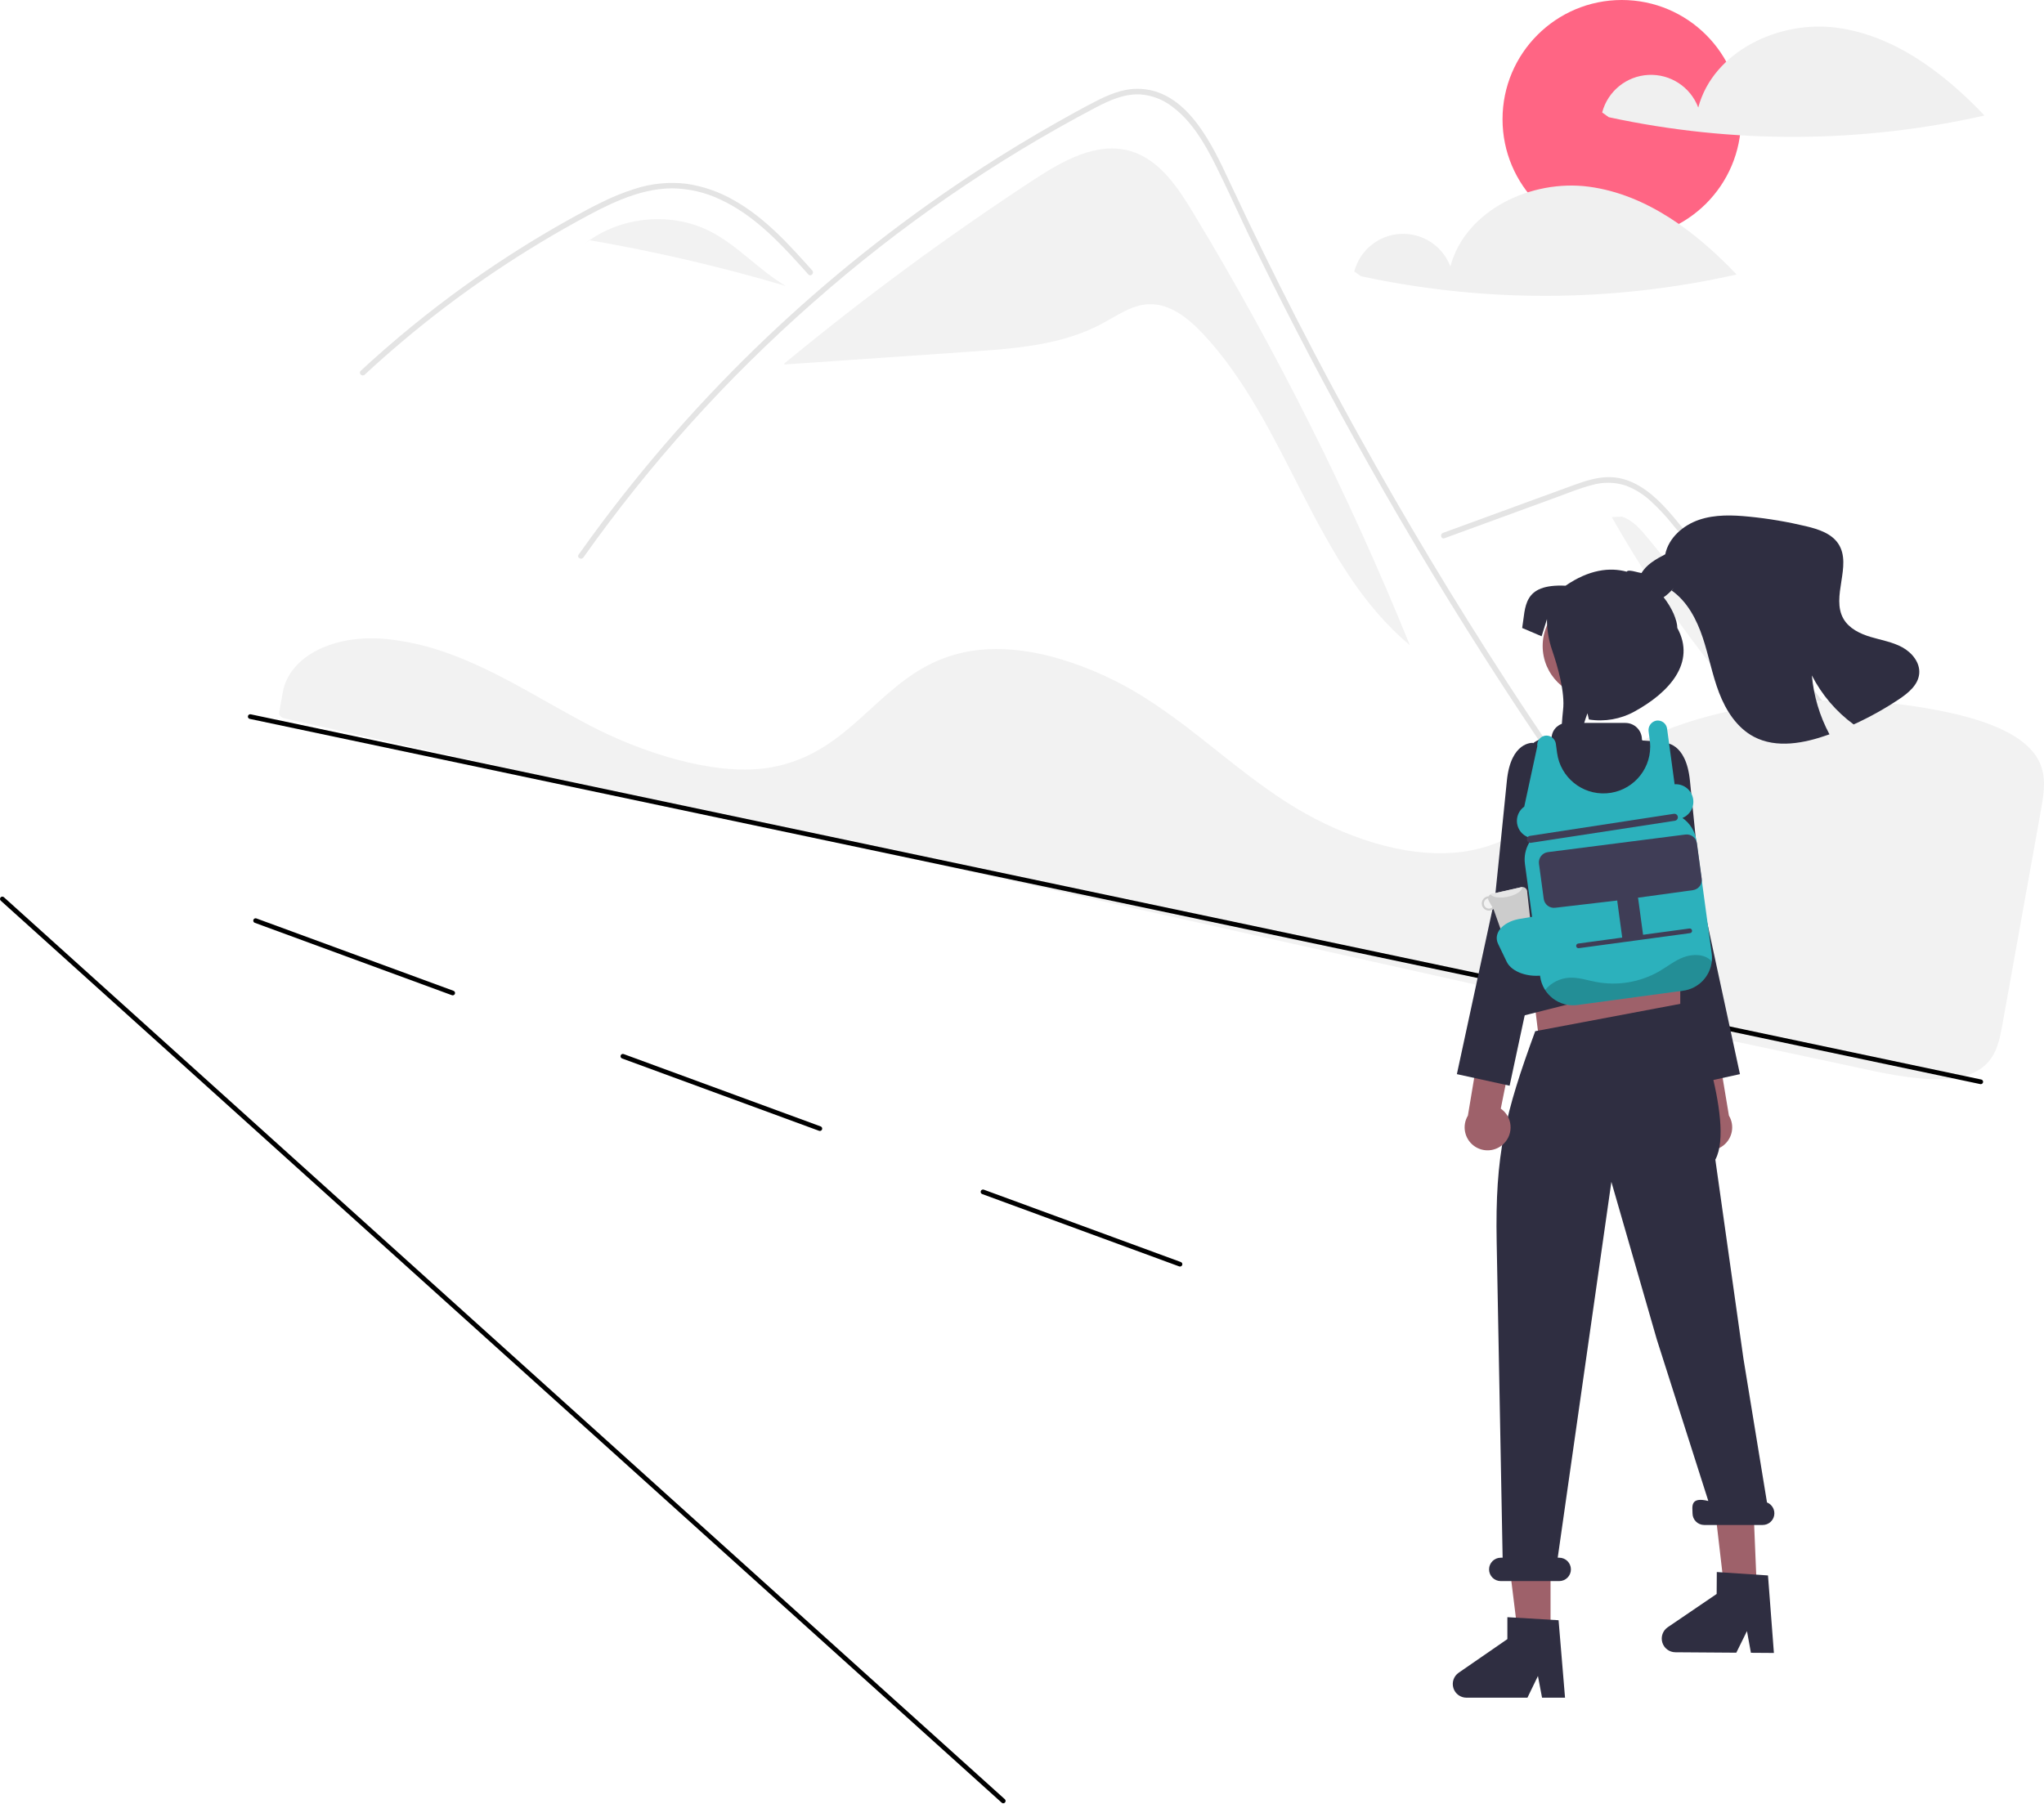
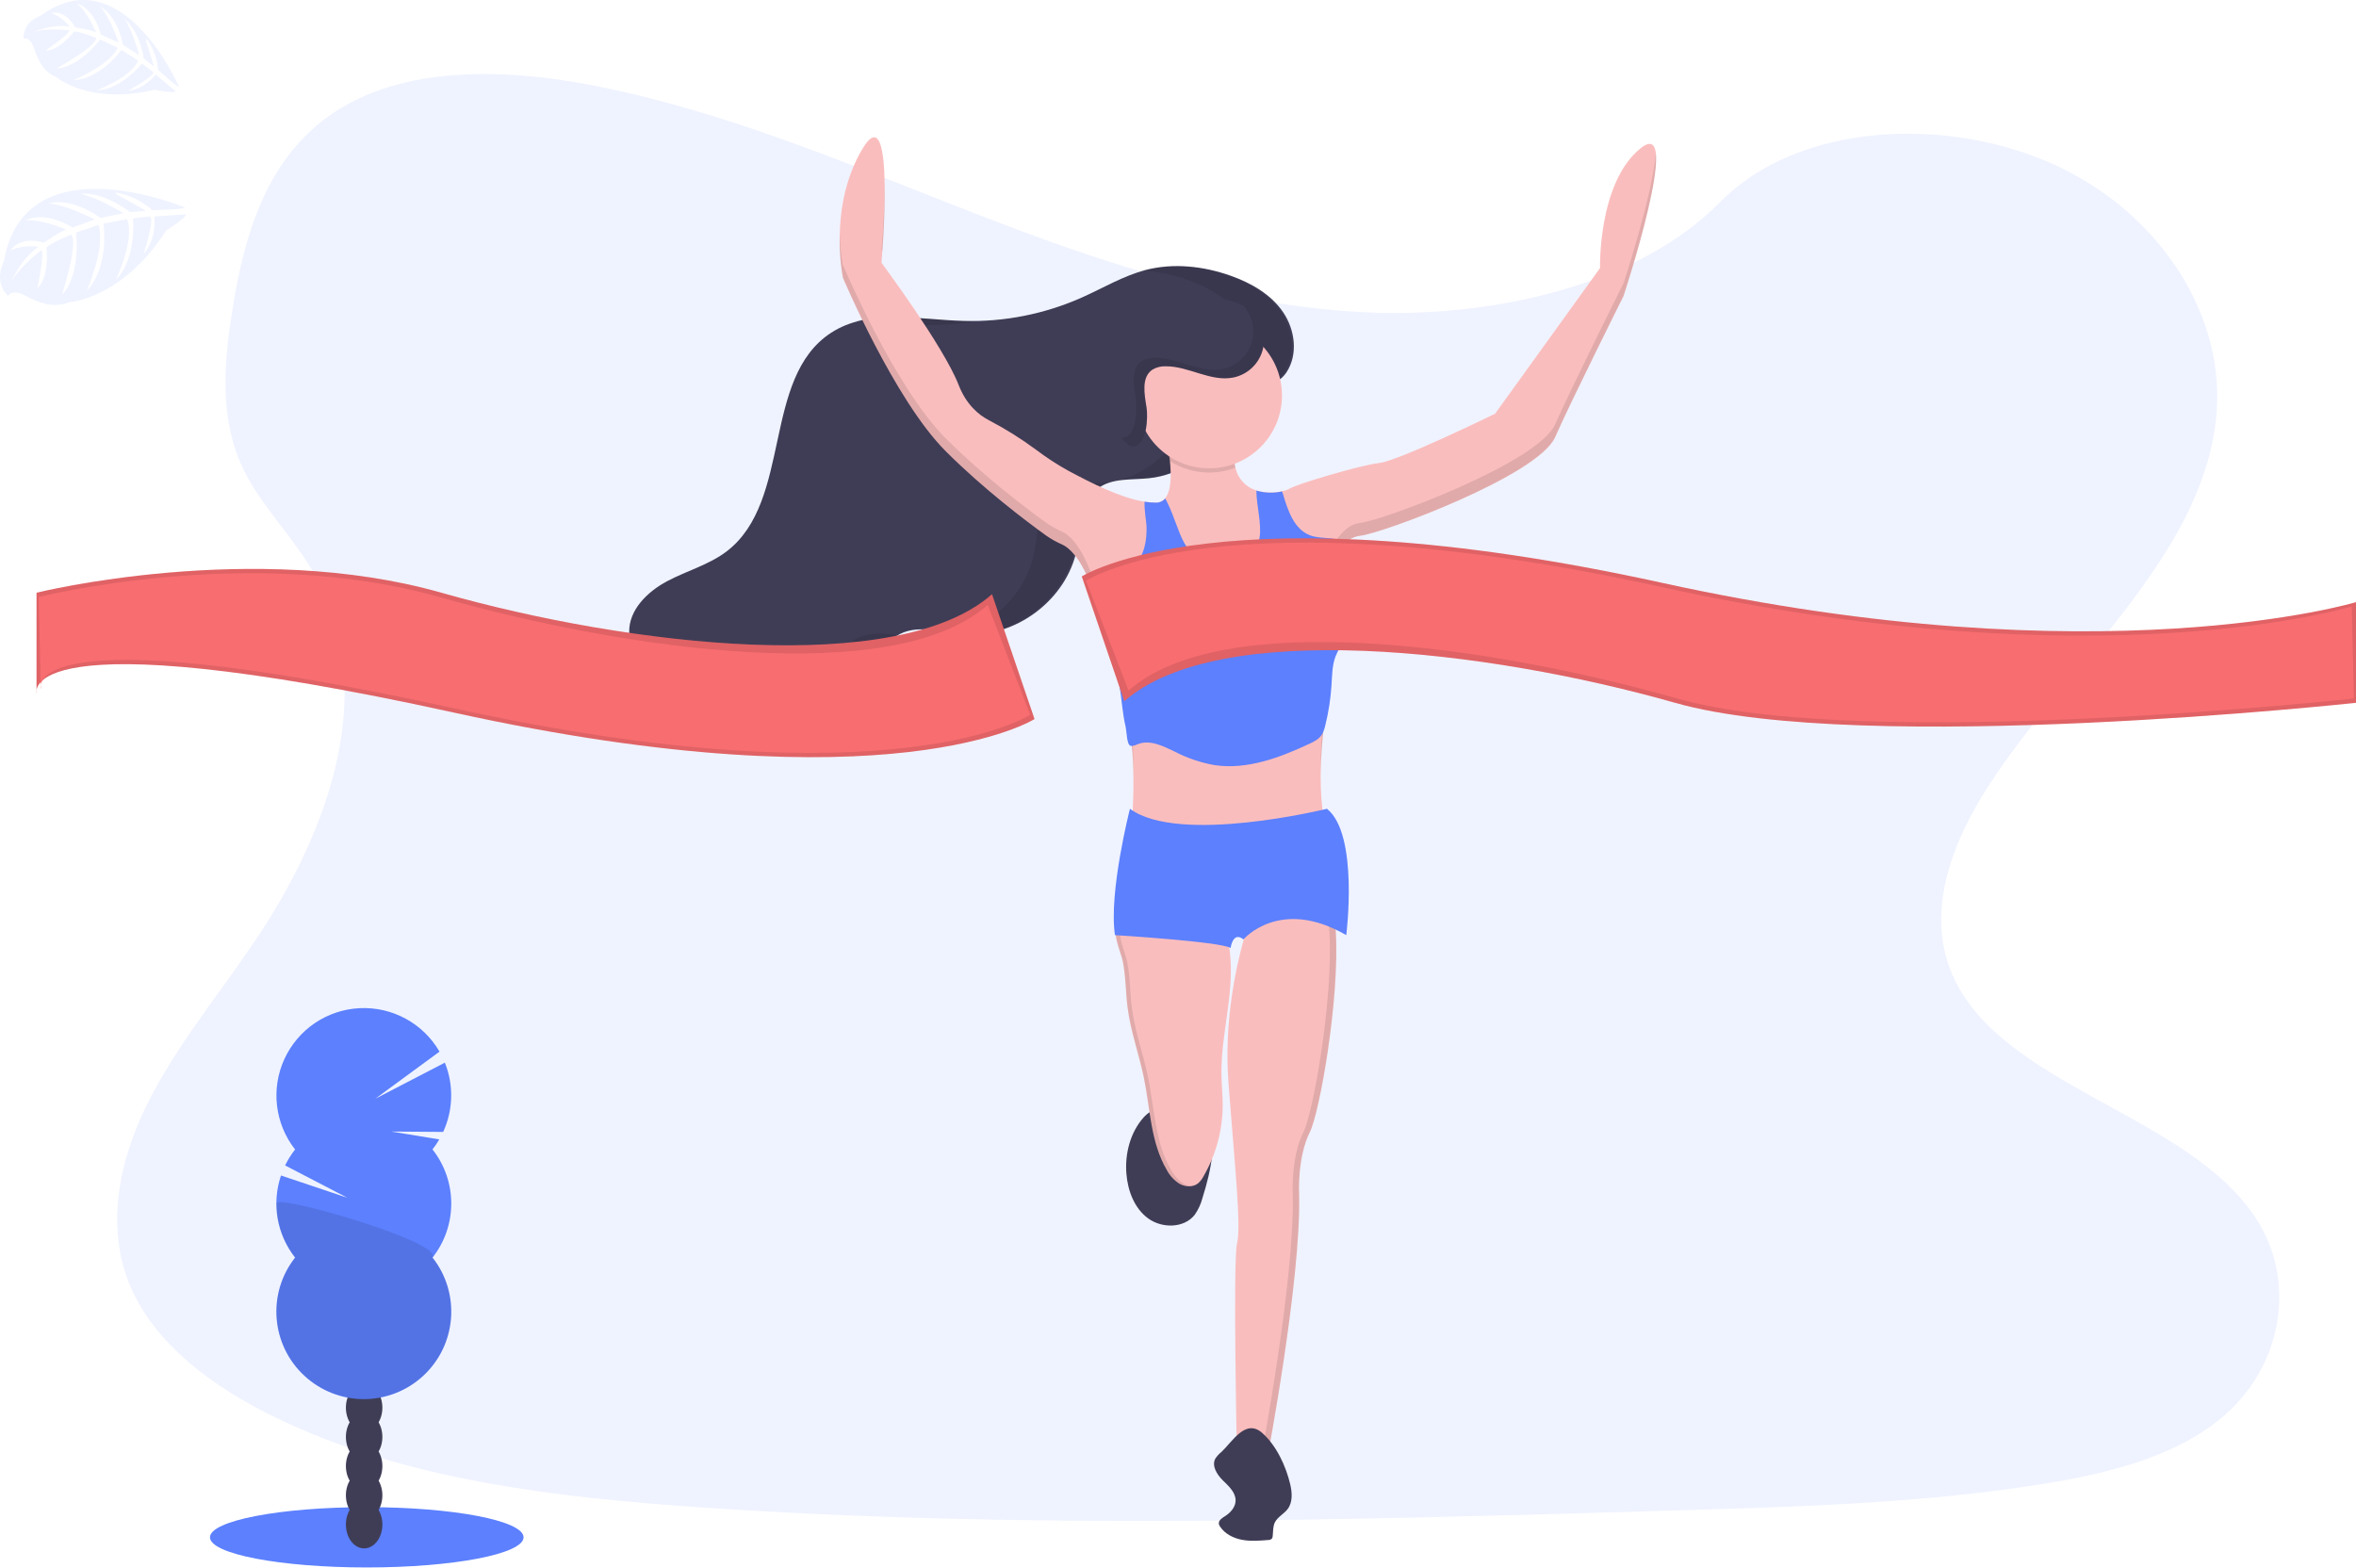
- <svg xmlns="http://www.w3.org/2000/svg" id="currentIllo" data-name="Layer 1" width="874.039" height="771.292" viewBox="0 0 874.039 771.292" class="injected-svg DownloadModal__ImageFile-sc-p17csy-5 iIfSkb grid_media">
-   <path d="M673.062,155.137c-6.611-10.934-14.444-22.608-26.712-26.178-14.207-4.135-28.802,4.079-41.181,12.184a1200.013,1200.013,0,0,0-106.794,78.684l.037.424q39.846-2.748,79.691-5.496c19.192-1.324,39.044-2.83,56.005-11.909,6.436-3.445,12.71-8.047,20.003-8.368,9.061-.398,16.962,5.93,23.17,12.541,36.727,39.109,47.355,98.916,88.558,133.276A1307.621,1307.621,0,0,0,673.062,155.137Z" transform="translate(-162.9803 -64.354)" fill="#f2f2f2" />
-   <path d="M898.816,486.852c-4.061-5.128-5.721-6.33-9.727-11.505Q840.159,412.063,797.108,344.504q-29.241-45.883-55.583-93.529-12.541-22.651-24.394-45.658-9.198-17.839-17.985-35.891c-1.675-3.437-3.303-6.891-4.923-10.352-3.817-8.139-7.563-16.318-11.585-24.346-4.583-9.151-10.162-18.744-18.578-24.891a25.346,25.346,0,0,0-13.204-5.081c-6.851-.443-13.173,2.386-19.115,5.476a615.324,615.324,0,0,0-120.996,83.438A629.917,629.917,0,0,0,412.444,302.789c-.869,1.241-2.924.055-2.047-1.193q5.18-7.325,10.565-14.492A633.399,633.399,0,0,1,582.67,136.269q15.73-10.194,32.051-19.431c5.484-3.106,10.992-6.171,16.594-9.048,5.492-2.821,11.324-5.358,17.598-5.452,21.351-.332,32.407,23.848,40,40.119q3.58,7.681,7.246,15.314,13.856,28.981,28.779,57.432,9.21,17.566,18.823,34.927,29.917,54.062,63.596,105.935c29.743,45.808,59.25,86.275,93.134,129.112C901.424,486.362,899.756,488.053,898.816,486.852Z" transform="translate(-162.9803 -64.354)" fill="#e4e4e4" />
-   <path d="M508.636,181.73c-1.24-1.383-2.473-2.766-3.722-4.149-9.846-10.889-20.411-21.652-33.931-27.894a49.228,49.228,0,0,0-20.624-4.781c-7.38.024-14.595,1.96-21.414,4.67-3.224,1.288-6.377,2.75-9.482,4.307-3.548,1.786-7.033,3.69-10.502,5.61q-9.767,5.405-19.281,11.284-18.93,11.699-36.674,25.184-9.198,6.993-18.017,14.445-8.202,6.922-16.073,14.216c-1.122,1.035-2.797-.64-1.675-1.675,1.383-1.288,2.782-2.568,4.18-3.832q5.927-5.358,12.043-10.51,11.153-9.411,22.884-18.096,18.242-13.513,37.74-25.192,9.743-5.832,19.755-11.174c2.015-1.075,4.054-2.126,6.116-3.121a97.502,97.502,0,0,1,14.54-5.919,51.724,51.724,0,0,1,21.96-2.157,57.173,57.173,0,0,1,20.261,7.009c13.275,7.42,23.572,18.894,33.591,30.091C511.323,181.184,509.655,182.867,508.636,181.73Z" transform="translate(-162.9803 -64.354)" fill="#e4e4e4" />
-   <path d="M780.643,294.569l31.811-11.635L828.249,277.157c5.144-1.881,10.276-4.023,15.593-5.37a24.6,24.6,0,0,1,14.114.18,32.529,32.529,0,0,1,11.008,6.824,89.337,89.337,0,0,1,9.029,9.642c3.439,4.133,6.827,8.308,10.23,12.47q21.068,25.765,41.86,51.755,20.792,25.989,41.306,52.198,20.564,26.274,40.845,52.767,2.484,3.246,4.965,6.494c.914,1.196,2.973.017,2.047-1.196q-20.431-26.76-41.147-53.3-20.767-26.604-41.82-52.982-21.053-26.378-42.391-52.527-5.316-6.515-10.649-13.015c-2.999-3.655-5.965-7.35-9.254-10.753-6.039-6.245-13.583-11.764-22.614-11.914-5.31-.088-10.448,1.597-15.381,3.381-5.318,1.924-10.624,3.884-15.935,5.826l-32.034,11.716-8.008,2.929c-1.421.52-.807,2.812.63,2.286Z" transform="translate(-162.9803 -64.354)" fill="#e4e4e4" />
-   <path d="M466.796,163.388c-16.166-8.308-36.868-6.681-51.723,3.699a737.726,737.726,0,0,1,83.932,19.589C487.555,179.967,478.599,169.455,466.796,163.388Z" transform="translate(-162.9803 -64.354)" fill="#f2f2f2" />
-   <path d="M414.914,167.059l-3.112,2.53c1.053-.885,2.147-1.715,3.271-2.501C415.02,167.078,414.967,167.068,414.914,167.059Z" transform="translate(-162.9803 -64.354)" fill="#f2f2f2" />
-   <path d="M867.766,294.685c-3.131-3.812-6.517-7.803-11.201-9.351l-4.373.172A496.015,496.015,0,0,0,984.306,436.543Q926.036,365.614,867.766,294.685Z" transform="translate(-162.9803 -64.354)" fill="#f2f2f2" />
-   <path d="M667.565,606.081a.992.992,0,0,1-.345-.062l-84.261-30.953a1.0 1,0,0,1,.689-1.877L667.91,604.142a1.0 1,0,0,1-.345,1.938Z" transform="translate(-162.9803 -64.354)" />
-   <path d="M513.565,548.081a.992.992,0,0,1-.345-.062l-84.261-30.953a1.0 1,0,0,1,.689-1.877L513.91,546.142a1.0 1,0,0,1-.345,1.938Z" transform="translate(-162.9803 -64.354)" />
-   <path d="M356.565,490.081a.992.992,0,0,1-.345-.062l-84.261-30.953a1.0 1,0,1,1,.689-1.877L356.91,488.142a1.0 1,0,0,1-.345,1.938Z" transform="translate(-162.9803 -64.354)" />
-   <path d="M340.778,339.738c-3.513-.785-7.07-1.405-10.583-1.837l-.511-.063c-23.321-2.777-43.01,6.958-45.796,22.645l-.495,2.838c-.309,1.795-.643,3.725-1.04,5.86-.192,1.054.867,2.132,2.407,2.476L845.649,497.037c39.607,8.564,79.087,17.024,117.337,25.144a177.652,177.652,0,0,0,21.711,3.511c10.927.926,18.927-.293,24.46-3.725l.001 0c6.877-4.253,8.607-11.157,10.019-19.078,2.846-15.997,5.877-32.793,8.897-49.538,2.661-14.758,5.316-29.477,7.832-43.574,1.478-8.369,2.281-15.869-2.879-22.891-5.596-7.598-17.581-13.494-35.623-17.527-.218-.049-.434-.097-.655-.145-56.592-12.407-117.619-2.55-151.854,24.53-3.942,3.118-7.734,6.553-11.401,9.875a158.915,158.915,0,0,1-17.302,14.232,66.95,66.95,0,0,1-10.666,5.986c-.257.125-.548.255-.851.372-.705.318-1.433.613-2.135.865a62.042,62.042,0,0,1-12.655,3.397l-.431.065c-.326.056-.678.107-1.027.147a68.206,68.206,0,0,1-7.479.589c-10.812.309-22.585-1.669-34.991-5.882a151.752,151.752,0,0,1-32.578-15.751c-10.814-6.914-20.639-14.717-30.141-22.263-4.173-3.316-8.49-6.743-12.828-10.046-.815-.622-1.618-1.23-2.434-1.842-5.313-3.969-10.177-7.354-14.871-10.348a146.281,146.281,0,0,0-37.143-17.035c-13.864-4.03-26.63-5.128-37.931-3.275a60.649,60.649,0,0,0-9.253,2.27c-13.923,4.597-23.917,13.74-33.581,22.583-12.021,10.999-24.453,22.373-44.611,25.204-23.263,3.273-53.836-7.081-74.693-17.866-6.557-3.391-13.045-7.056-19.318-10.601q-3.801-2.148-7.611-4.28c-4.993-2.785-9.099-4.982-12.918-6.915l-1.208-.614c-.673-.337-1.346-.675-2.034-1.007-4.55-2.238-8.825-4.154-13.075-5.86l-1.004-.409c-2.021-.785-3.918-1.486-5.788-2.137l-.747-.259A109.236,109.236,0,0,0,340.778,339.738Z" transform="translate(-162.9803 -64.354)" fill="#f2f2f2" />
-   <path d="M1009.981,528.062a1.009,1.009,0,0,1-.208-.021l-740-156.208a1,1,0,0,1,.413-1.957l740,156.208a1,1,0,0,1-.206,1.979Z" transform="translate(-162.9803 -64.354)" />
-   <circle cx="693.5" cy="51" r="51" fill="#ff6584" />
-   <path d="M948.516,76.224c-24.717-3.341-52.935,10.019-59.341,34.124a21.597,21.597,0,0,0-41.093,2.109l2.83,2.027a372.275,372.275,0,0,0,160.659-.726C994.377,95.688,973.233,79.565,948.516,76.224Z" transform="translate(-162.9803 -64.354)" fill="#f0f0f0" />
-   <path d="M842.516,144.224c-24.717-3.341-52.935,10.019-59.341,34.124a21.597,21.597,0,0,0-41.093,2.109l2.83,2.027a372.275,372.275,0,0,0,160.659-.726C888.377,163.688,867.233,147.565,842.516,144.224Z" transform="translate(-162.9803 -64.354)" fill="#f0f0f0" />
-   <path d="M886.872,553.437a9.76,9.76,0,0,1,1.357-14.904L872.689,461.346l17.161,5.51,12.439,74.659A9.813,9.813,0,0,1,886.872,553.437Z" transform="translate(-162.9803 -64.354)" fill="#9e616a" />
-   <path d="M863.926,390.13l10.648-8.037s9.393-.665,11.056,16.274,5.079,49.95,5.079,49.95l16.293,75.463-22.554,4.95-17.451-81.438-10.469-24.184Z" transform="translate(-162.9803 -64.354)" fill="#2f2e41" />
-   <polygon points="718.5 449 658.5 448 653.5 407 718.5 407 718.5 449" fill="#9e616a" />
-   <polygon points="663.032 699.832 649.181 699.831 642.591 646.404 663.034 646.405 663.032 699.832" fill="#9e616a" />
-   <polygon points="751.276 680.645 737.425 680.548 731.21 627.076 749.225 631.209 751.276 680.645" fill="#9e616a" />
-   <polygon points="707.954 371.691 711.092 379.851 710.465 388.011 649.04 409.286 652.088 373.574 658.993 365.414 707.954 371.691" fill="#ffb6b6" />
-   <circle cx="681.602" cy="276.32" r="21.938" fill="#9e616a" />
-   <path d="M832.208,790.486h-9.829l-1.754-9.279-4.493,9.279H790.064a5.86,5.86,0,0,1-3.33-10.682l20.817-14.377v-9.381l21.896,1.307Z" transform="translate(-162.9803 -64.354)" fill="#2f2e41" />
-   <path d="M921.523,771.351l-9.828-.069-1.689-9.292-4.558,9.248-26.067-.182a5.86,5.86,0,0,1-3.255-10.705l20.917-14.231.066-9.381,21.886,1.46Z" transform="translate(-162.9803 -64.354)" fill="#2f2e41" />
-   <path d="M918.566,706.973l-10.086-61.619-12-85c8.788-16.32-11-67-11-67l-2.793.134L819.467,505.415l.014-.061c-12.931,35.268-17.215,52.691-16.506,90.248l2.547,135.01h-.799a5,5,0,0,0,0,10h25a5,5,0,0,0,0-10h-.645l22.947-160.757L871.48,637.354l22,69c-8-2-6.758,2.634-6.758,5.258a5,5,0,0,0,5,5h25a4.995,4.995,0,0,0,1.844-9.639Z" transform="translate(-162.9803 -64.354)" fill="#2f2e41" />
-   <path d="M890.403,495.979l-2-20a3.987,3.987,0,0,0-3.605-2.995c-.833-9.527-4.339-50.629-4.549-52.421l-.008-.076-1.594-34.058a5.037,5.037,0,0,0-4.703-4.79l-8.421-.55a.446.446,0,0,1-.431-.445,7.081,7.081,0,0,0-7.081-7.081H833.08a6.63,6.63,0,0,0-6.576,5.804.44.44,0,0,1-.448.396l-.003-0a11.845,11.845,0,0,0-11.915,9.824c-3.408,19.831-10.239,64.84-6.862,89.862,1.176,8.711-1.359,1.812-1.803,9.1a5.365,5.365,0,0,0,1.336,3.89c-2.058.598-2.856,2.821-2.328,4.916l-.438-.108a4,4,0,0,0,4.856,2.901L885.502,480.836C887.644,480.296,890.943,498.121,890.403,495.979Z" transform="translate(-162.9803 -64.354)" fill="#2f2e41" />
-   <path d="M806.089,553.437a9.76,9.76,0,0,0-1.357-14.904l15.54-77.187-17.161,5.51-12.439,74.659A9.813,9.813,0,0,0,806.089,553.437Z" transform="translate(-162.9803 -64.354)" fill="#9e616a" />
-   <path d="M829.034,390.13l-10.648-8.037s-9.393-.665-11.056,16.274-5.079,49.95-5.079,49.95l-16.293,75.463,22.554,4.95,17.451-81.438,10.469-24.184Z" transform="translate(-162.9803 -64.354)" fill="#2f2e41" />
-   <path d="M868.076,321.166c4.087,1.217,7.9-2.202,10.745-5.441l-1.011,1.2c6.692,4.713,10.693,12.39,13.289,20.161,2.596,7.763,4.044,15.894,6.975,23.546,2.93,7.643,7.66,15.037,14.9,18.85,9.699,5.107,21.583,2.785,31.9-.9.137-.051.266-.094.403-.146a65.737,65.737,0,0,1-7.523-25.191,59.771,59.771,0,0,0,17.873,20.967,137.213,137.213,0,0,0,19.381-10.779c3.984-2.665,8.183-6.109,8.645-10.882.471-4.738-3.067-9.065-7.24-11.344-4.173-2.279-8.971-3.05-13.529-4.421-4.55-1.362-9.194-3.599-11.584-7.711-5.509-9.459,3.761-22.8-2.151-32.02-2.913-4.533-8.568-6.349-13.812-7.609a182.606,182.606,0,0,0-24.317-4.104c-7.189-.72-14.617-.985-21.455,1.328-6.838,2.313-13.041,7.686-14.506,14.763-3.993,2.099-8.217,4.421-10.359,8.405C862.558,313.815,863.749,319.881,868.076,321.166Z" transform="translate(-162.9803 -64.354)" fill="#2f2e41" />
-   <path d="M874.177,319.572c3.914,4.903,6.044,10.205,6.044,13.38,8.13,14.859-3.496,27.623-18.356,35.753a30.443,30.443,0,0,1-19.45,3.391l-.622-2.654-.842,2.39s-9.675,31.954-12.866,33.828c1.211-5.687,2.598-32.017,3.272-37.567.933-7.554-2.32-18.799-4.667-25.638a40.366,40.366,0,0,1-2.21-13.1v-.195l-2.285,7.34-8.319-3.549c1.548-8.878,0-18.956,18.556-18.082,10.036-6.902,18.873-7.953,26.133-5.996.937-1.448,6.339,1.264,7.9.502" transform="translate(-162.9803 -64.354)" fill="#2f2e41" />
-   <path d="M894.95,475.58a14.211,14.211,0,0,1-12.22,12.5l-45.17,6.12a14.224,14.224,0,0,1-15.99-12.18l-6.51-48.14a14.175,14.175,0,0,1,1.8-9.04l-.31-2.34a7.49,7.49,0,0,1-1.78-13.14l5.58-25.85a4.007,4.007,0,0,1,3.82-4.54,4.113,4.113,0,0,1,4.13,3.63l.51,3.8a20.001,20.001,0,0,0,39.82-2.66,20.672,20.672,0,0,0-.18-2.71l-.5-3.74a4.15,4.15,0,0,1,3.18-4.69,3.999,3.999,0,0,1,4.71,3.4l3.23,23.8a7.492,7.492,0,0,1,3.35,14.41,14.165,14.165,0,0,1,5.97,9.74l6.52,48.15A14,14,0,0,1,894.95,475.58Z" transform="translate(-162.9803 -64.354)" fill="#2cb1bc" />
-   <path d="M815.906,423.559a1.502,1.502,0,0,1,1.285-1.688l61.566-9.437a1.5,1.5,0,1,1,.402,2.973l-61.566,9.437A1.502,1.502,0,0,1,815.906,423.559Z" transform="translate(-162.9803 -64.354)" fill="#3f3d56" />
-   <path d="M823.101,448.829l-2.035-15.036a4.413,4.413,0,0,1,3.782-4.965l58.801-7.522a4.413,4.413,0,0,1,4.965,3.782l2.035,15.036a4.413,4.413,0,0,1-3.782,4.965L863.381,448.32a4.413,4.413,0,0,1,.117.489l2.079,15.36,19.819-2.682a1,1,0,1,1,.268,1.982l-19.819,2.682-8.919,1.207L838.098,469.906a1,1,0,0,1-.268-1.982l18.828-2.548-2.079-15.36a4.414,4.414,0,0,1-.017-.502l-26.496,3.097A4.413,4.413,0,0,1,823.101,448.829Z" transform="translate(-162.9803 -64.354)" fill="#3f3d56" />
-   <path d="M591.98,835.646a.998.998,0,0,1-.669-.257l-428-385.792a1,1,0,0,1,1.339-1.486l428,385.792a1,1,0,0,1-.67,1.743Z" transform="translate(-162.9803 -64.354)" />
-   <path d="M816.03,445.94a2.026,2.026,0,0,0-2.15-2.17,1.864,1.864,0,0,0-.32.04l-12.66,2.86a2.085,2.085,0,0,0-1.34,1.03,2.606,2.606,0,0,0-.55.08,3.076,3.076,0,1,0,1.36,6,3.118,3.118,0,0,0,1.24-.6l4.29,12.08a2.015,2.015,0,0,0,2.21.97l8.23-1.86a2.043,2.043,0,0,0,1.57-1.82Zm-15.85,6.98a2.2,2.2,0,0,1-.98-4.29c.04-.01.08,0,.12-.01a2.071,2.071,0,0,0,.27,1.04L801.16,452.4A2.071,2.071,0,0,1,800.18,452.92Z" transform="translate(-162.9803 -64.354)" fill="#ccc" />
-   <path d="M813.88,443.77c.12,1.6-2.62,3.44-6.29,4.17-3.37.69-6.39.21-7.24-1.05a1.919,1.919,0,0,1,.55-.22l12.66-2.86A1.864,1.864,0,0,1,813.88,443.77Z" transform="translate(-162.9803 -64.354)" fill="#e6e6e6" />
-   <path d="M807.264,475.724l-3.675-7.646c-2.153-4.479,1.789-9.245,8.787-10.624L821,456l3.607,25.202-.747.147C816.862,482.727,809.417,480.203,807.264,475.724Z" transform="translate(-162.9803 -64.354)" fill="#2cb1bc" />
-   <g opacity="0.2">
-     <path d="M894.95,475.58a14.211,14.211,0,0,1-12.22,12.5l-45.17,6.12a14.208,14.208,0,0,1-13.87-6.42,14.512,14.512,0,0,1,10.36-5.24c3.88-.2,7.64,1.09,11.44,1.81a39.589,39.589,0,0,0,26.83-4.45c3.53-2.05,6.71-4.67,10.59-6.13,3.88-1.45,8.89-1.4,11.7,1.43A4.033,4.033,0,0,1,894.95,475.58Z" transform="translate(-162.9803 -64.354)" />
+ <svg xmlns="http://www.w3.org/2000/svg" data-name="Layer 1" width="1100.11" height="731.98" viewBox="0 0 1100.11 731.98">
+   <path d="M691.18,230C626.46,227.7,564.82,206.81,506,184s-117.16-48.19-180.33-60.3c-40.63-7.79-87.1-8.89-119.83,12.89-31.51,21-41.69,57.15-47.16,90.73-4.12,25.26-6.54,51.84,4.74,75.49,7.84,16.42,21.74,30.22,31.36,45.95,33.47,54.72,9.81,122.2-26.45,175.63-17,25.07-36.75,49-49.88,75.66s-19.2,57.25-7.71,84.47c11.38,27,38.51,47.24,67.9,61.49,59.69,28.94,130,37.23,198.61,41.92,151.83,10.39,304.46,5.89,456.69,1.39,56.34-1.67,112.92-3.36,168.34-12.07,30.78-4.84,62.55-12.52,84.9-31.05,28.36-23.53,35.39-63.38,16.38-92.88-31.88-49.49-120-61.78-142.31-114.9-12.26-29.23.33-61.8,18.16-88.91,38.24-58.16,102.33-109.19,105.7-175.68,2.32-45.66-28.49-91.39-76.13-113-49.93-22.65-119.18-19.8-156,17.69C815,217.08,748.33,231.93,691.18,230Z" transform="translate(-49.94 -84.01)" fill="#5c80fe" opacity="0.1" />
+   <ellipse cx="171.26" cy="717.9" rx="73.21" ry="14.08" fill="#5c80fe" />
+   <ellipse cx="170.03" cy="711.92" rx="8.52" ry="11.16" fill="#3f3d56" />
+   <ellipse cx="170.03" cy="698.28" rx="8.52" ry="11.16" fill="#3f3d56" />
+   <ellipse cx="170.03" cy="684.64" rx="8.52" ry="11.16" fill="#3f3d56" />
+   <ellipse cx="170.03" cy="671.01" rx="8.52" ry="11.16" fill="#3f3d56" />
+   <ellipse cx="170.03" cy="657.37" rx="8.52" ry="11.16" fill="#3f3d56" />
+   <ellipse cx="170.03" cy="643.73" rx="8.52" ry="11.16" fill="#3f3d56" />
+   <ellipse cx="170.03" cy="630.09" rx="8.52" ry="11.16" fill="#3f3d56" />
+   <path d="M251.88,620.77a40.41,40.41,0,0,0,3.18-4.67l-22.4-3.68,24.22.18a40.87,40.87,0,0,0,.78-32.35l-32.49,16.86,30-22a40.83,40.83,0,1,0-67.44,45.69,41.2,41.2,0,0,0-4.66,7.45l29.08,15.1-31-10.4a40.81,40.81,0,0,0,6.58,38.34,40.83,40.83,0,1,0,64.18,0,40.83,40.83,0,0,0,0-50.49Z" transform="translate(-49.94 -84.01)" fill="#5c80fe" />
+   <path d="M179,646a40.66,40.66,0,0,0,8.74,25.24,40.83,40.83,0,1,0,64.18,0C257.36,664.31,179,641.43,179,646Z" transform="translate(-49.94 -84.01)" opacity="0.1" />
+   <path d="M575.89,632c.62,8,3.7,16.28,10.18,21s16.79,4.63,21.74-1.71a24.32,24.32,0,0,0,3.61-7.85c4.17-13.18,7.13-27.6,2.56-40.65-10.31-.67-22.26-5.52-30,3C577.73,612.73,575.17,622.75,575.89,632Z" transform="translate(-49.94 -84.01)" fill="#3f3d56" />
+   <path d="M623.75,551.37c-1.37,11.63-3.7,23.21-3.46,34.92.09,4.52.57,9,.58,13.54a66.74,66.74,0,0,1-9,33.57,11.26,11.26,0,0,1-2.46,3.18c-2.37,1.92-5.94,1.76-8.6.29a16.92,16.92,0,0,1-6.11-6.63c-7.45-12.76-7.66-28.27-10.61-42.74-2.26-11.07-6.22-21.8-7.65-33-.93-7.21-.79-14.56-2.27-21.68-.45-2.15-1.71-5.38-2.54-8.55-.76-2.83-1.18-5.61-.4-7.52,1.59-3.91,6.8-2.39,10.19-2.15a234.58,234.58,0,0,0,35.86-.09c1.18-.09,2.52-.14,3.35.7a4.12,4.12,0,0,1,.8,1.45,48.53,48.53,0,0,1,2.17,8C625.25,533.37,624.79,542.5,623.75,551.37Z" transform="translate(-49.94 -84.01)" fill="#fabdbd" />
+   <g opacity="0.1">
+     <path d="M619.15,514.51a8.8,8.8,0,0,0-1.85,0c-5.72.46-11.45.69-17.17.72Q609.64,515.25,619.15,514.51Z" transform="translate(-49.94 -84.01)" />
+     <path d="M602.83,636.87a16.92,16.92,0,0,1-6.11-6.63c-7.45-12.76-7.66-28.27-10.61-42.74-2.26-11.07-6.22-21.8-7.65-33-.93-7.21-.79-14.56-2.27-21.68-.45-2.15-1.71-5.38-2.54-8.55-.76-2.83-1.18-5.61-.4-7.52a4.26,4.26,0,0,1,4-2.6c-2.53-.17-5,.13-6,2.6-.78,1.91-.36,4.69.4,7.52.83,3.17,2.09,6.4,2.54,8.55,1.48,7.12,1.34,14.47,2.27,21.68,1.43,11.21,5.39,21.94,7.65,33,2.95,14.47,3.16,30,10.61,42.74a16.92,16.92,0,0,0,6.11,6.63,8.88,8.88,0,0,0,5.24,1.06A9.22,9.22,0,0,1,602.83,636.87Z" transform="translate(-49.94 -84.01)" />
+   </g>
+   <path d="M661.56,612.7c-6,12-5,29-5,29,1,40-15,124-15,124h-14s-2-93,0-101-1-36-4-75c-2.23-29,3.84-55.28,7.1-66.81,1.12-4,1.9-6.19,1.9-6.19s23-34,36-18c3,3.72,4.59,11.23,5.14,20.71C675.48,550.69,666.16,603.49,661.56,612.7Z" transform="translate(-49.94 -84.01)" fill="#fabdbd" />
+   <path d="M673.7,519.41c-.55-9.48-2.12-17-5.14-20.71-2.9-3.56-6.3-4.64-9.82-4.17a10.66,10.66,0,0,1,6.82,4.17c3,3.72,4.59,11.23,5.14,20.71,1.78,31.28-7.54,84.08-12.14,93.29-6,12-5,29-5,29,1,40-15,124-15,124h3s16-84,15-124c0,0-1-17,5-29C666.16,603.49,675.48,550.69,673.7,519.41Z" transform="translate(-49.94 -84.01)" opacity="0.1" />
+   <path d="M620.28,762.05a13,13,0,0,0-2.86,3.12c-1.79,3.38.75,7.42,3.47,10.11s6,5.57,6,9.4c0,3.08-2.33,5.72-4.94,7.36-1.4.88-3.16,2-2.87,3.66a3.44,3.44,0,0,0,.53,1.17c2.24,3.43,6.21,5.44,10.23,6.2s8.17.43,12.26.1a2.47,2.47,0,0,0,1.68-.58,2.28,2.28,0,0,0,.45-1.38c.2-2.12.07-4.36,1-6.27,1.3-2.61,4.29-3.94,6-6.28,2.4-3.2,2.07-7.65,1.16-11.54-2-8.47-6.45-18.13-13.13-24C631.52,746.38,625.45,757.18,620.28,762.05Z" transform="translate(-49.94 -84.01)" fill="#3f3d56" />
+   <path d="M650.58,258c5.58-8.34,4.13-20-1.57-28.3s-14.86-13.52-24.31-16.89c-12.74-4.54-26.79-6.09-39.88-2.68-10.42,2.71-19.78,8.38-29.6,12.76a127.29,127.29,0,0,1-55.28,11c-21.11-.59-44.24-6-61.95,5.54-32.42,21.09-18,78.49-48.67,102-8.27,6.34-18.68,9.11-27.88,14s-17.92,13.4-17.7,23.82c.1,5,2.3,9.77,5,14,11.5,18.23,33,29.51,54.53,29.3s42.54-11.66,54.95-29.28c3.11-4.41,5.85-9.32,10.36-12.26,9-5.9,20.86-1.77,31.6-.89,23.91,1.95,47.83-16,52.59-39.55,2-10.05,1.65-22.06,9.74-28.37,6.53-5.09,15.72-4,24-4.87,15.14-1.57,27.09-11,35.31-23.32,3.77-5.65,4.21-12.4,9.35-16.85C636.71,262.27,645.28,265.88,650.58,258Z" transform="translate(-49.94 -84.01)" fill="#3f3d56" />
+   <g opacity="0.1">
+     <path d="M479.94,235.82a126.77,126.77,0,0,0,26.17-2c-2.38.07-4.78.07-7.17,0-16.57-.46-34.38-3.88-49.84.24C459.3,234.16,469.85,235.54,479.94,235.82Z" transform="translate(-49.94 -84.01)" />
+     <path d="M448.56,383c-4.51,2.94-7.25,7.85-10.36,12.26a70.25,70.25,0,0,1-39.47,27.21c1.17.05,2.34.08,3.52.07,21.55-.21,42.54-11.66,54.95-29.28,3.11-4.41,5.85-9.32,10.36-12.26l.78-.48C461.28,379.55,454.35,379.21,448.56,383Z" transform="translate(-49.94 -84.01)" />
+     <path d="M648,229.67c-5.69-8.26-14.86-13.52-24.31-16.89-12.74-4.54-26.79-6.09-39.88-2.68-.3.07-.59.16-.88.24a76.55,76.55,0,0,1,21.76,4.44c9.45,3.37,18.62,8.63,24.31,16.89s7.15,20,1.57,28.3c-5.3,7.91-13.87,4.3-19.48,9.17-5.14,4.45-5.58,11.2-9.35,16.85-7.07,10.57-16.91,19-29.16,22.2,4.21-.5,8.65-.44,12.85-.88,15.14-1.57,27.09-11,35.31-23.32,3.77-5.65,4.21-12.4,9.35-16.85,5.61-4.87,14.18-1.26,19.48-9.17C655.16,249.63,653.71,237.93,648,229.67Z" transform="translate(-49.94 -84.01)" />
+     <path d="M566.44,309.31c-8.23.86-17.42-.22-24,4.87-8.09,6.31-7.7,18.32-9.74,28.37C529.19,360.12,514.93,374.61,498,380l1.19.11c23.91,1.95,47.83-16,52.59-39.55,2-10.05,1.65-22.06,9.74-28.37a18.06,18.06,0,0,1,6.21-3C567.28,309.2,566.87,309.27,566.44,309.31Z" transform="translate(-49.94 -84.01)" />
+   </g>
+   <path d="M808.06,222.2s-24,48-32,66-81,45-91,46a12.88,12.88,0,0,0-7.14,3.44c-5.65,5-8.86,13.56-8.86,13.56s4,27-1,72c-.1.87-.19,1.74-.27,2.58-4.36,42.82,4.77,52.92,4.77,52.92s-97,37-94-11c.94-15.11.8-26.15-.13-35.38a148.57,148.57,0,0,0-5.74-27.86c-2.37-8.29-5.2-17.38-8.13-29.76A130.53,130.53,0,0,0,559,356.55c-.07-.18-.14-.36-.2-.53-5-12.41-10-16.42-12.86-17.72a43.23,43.23,0,0,1-7.68-4.32c-9.24-6.67-29.07-21.62-46.73-39.28-24-24-48-81-48-81s-7-33,9-60,9,53,9,53,29,39,36,57c3.6,9.26,9.32,14,14,16.46A166,166,0,0,1,533.67,294a129.29,129.29,0,0,0,14.89,9.72c11.18,6,24.57,12.77,35.73,14.55a33.69,33.69,0,0,0,5.27.45,5.46,5.46,0,0,0,4.4-2c3-3.53,2.93-11.13,2.24-17.38a88.32,88.32,0,0,0-1.64-9.63s32.5-20.5,31.5,4.5a27.94,27.94,0,0,0,.76,8.22,14.25,14.25,0,0,0,9.69,10.6,24,24,0,0,0,12,.39,11.73,11.73,0,0,0,3.54-1.21c3-2,33-11,42-12s54-23,54-23l49-68s-1-40,19-56S808.06,222.2,808.06,222.2Z" transform="translate(-49.94 -84.01)" fill="#fabdbd" />
+   <g opacity="0.1">
+     <path d="M667.79,419.78a199.39,199.39,0,0,0-1.15,24.2c.1-5.28.45-11.31,1.15-18.2.08-.84.17-1.71.27-2.58a392.15,392.15,0,0,0,2.5-46.39,401.7,401.7,0,0,1-2.5,40.39C668,418.07,667.87,418.94,667.79,419.78Z" transform="translate(-49.94 -84.01)" />
+     <path d="M595.6,289.07c-.67.39-1,.63-1,.63a85.66,85.66,0,0,1,1.92,13A61.34,61.34,0,0,0,595.6,289.07Z" transform="translate(-49.94 -84.01)" />
+     <path d="M462,201.27c.49-7,1.22-19.55,1.08-30.71-.17,14.92-1.5,30.14-1.5,30.14Z" transform="translate(-49.94 -84.01)" />
+     <path d="M578.63,466.53c0,.39,0,.78-.07,1.17-3,48,94,11,94,11a16.28,16.28,0,0,1-2.53-5.08C655.42,478.82,582,503,578.63,466.53Z" transform="translate(-49.94 -84.01)" />
+     <path d="M808.06,216.2s-24,48-32,66-81,45-91,46a12.88,12.88,0,0,0-7.14,3.44c-5.65,5-8.86,13.56-8.86,13.56s.24,1.63.53,4.73c1.12-2.57,4-8.47,8.33-12.29a12.88,12.88,0,0,1,7.14-3.44c10-1,83-28,91-46s32-66,32-66,16.91-51.35,15.05-66.71C821.57,175.17,808.06,216.2,808.06,216.2Z" transform="translate(-49.94 -84.01)" />
+     <path d="M578.43,426.32a148.57,148.57,0,0,0-5.74-27.86c-2.37-8.29-5.2-17.38-8.13-29.76A130.53,130.53,0,0,0,559,350.55c-.07-.18-.14-.36-.2-.53-5-12.41-10-16.42-12.86-17.72a43.23,43.23,0,0,1-7.68-4.32c-9.24-6.67-29.07-21.62-46.73-39.28-24-24-48-81-48-81a90.42,90.42,0,0,1-1.48-14.58,96.4,96.4,0,0,0,1.48,20.58s24,57,48,81c17.66,17.66,37.49,32.61,46.73,39.28A43.23,43.23,0,0,0,546,338.3c2.85,1.3,7.84,5.31,12.86,17.72.06.17.13.35.2.53a130.53,130.53,0,0,1,5.53,18.15c2.93,12.38,5.76,21.47,8.13,29.76a148.57,148.57,0,0,1,5.74,27.86c.42,4.18.67,8.73.74,13.85A174.17,174.17,0,0,0,578.43,426.32Z" transform="translate(-49.94 -84.01)" />
+   </g>
+   <path d="M677.47,382.88a59.56,59.56,0,0,0-4,7.88c-1.51,4.2-1.52,8.77-1.8,13.22a106.14,106.14,0,0,1-2.84,18.52,20.48,20.48,0,0,1-1,3.28,8.67,8.67,0,0,1-1.17,2,8.53,8.53,0,0,1-1.86,1.69,21.82,21.82,0,0,1-3.39,1.85c-13.92,6.5-29.1,12.24-44.29,10a64.45,64.45,0,0,1-18.43-6.2c-5.5-2.67-11.72-5.84-17.42-3.62h0a8.77,8.77,0,0,1-2.79.87,2.65,2.65,0,0,1-.56-.05c-1.88-.36-1.88-6.7-2.31-8.57-1.64-7.18-1.89-13-2.87-19.24a63.13,63.13,0,0,0-2.41-10.17c-4-12.1-5.21-25-5.21-37.68,0-.63-4.5,0-6-.06-.38,0-.59-.06-.5-.19a2,2,0,0,1,.3-.34,4.57,4.57,0,0,1,1.79-.89l1.18-.35c6.18-1.75,13-2.48,17.62-6.83,4.8-4.49,6-11.66,5.79-18.22-.06-2.11-1.09-7.23-.92-11.48a33.69,33.69,0,0,0,5.27.45,5.46,5.46,0,0,0,4.4-2,79,79,0,0,1,4.32,10c1.7,4.18,3,8.58,5.49,12.36,4,6.16,11.38,10.21,18.72,9.59s14.17-6.26,15.48-13.5c1.15-6.35-1.52-15.49-1.46-22.09a24,24,0,0,0,12,.39,10.84,10.84,0,0,1,.43,1.25c2.25,7.72,5.25,16.58,12.8,19.32,4.88,1.76,10.65.44,15.16,3a9.73,9.73,0,0,1,1,.66,11.07,11.07,0,0,1,2.65,2.81,22.59,22.59,0,0,1,3.21,10.08A55.92,55.92,0,0,1,677.47,382.88Z" transform="translate(-49.94 -84.01)" fill="#5c80fe" />
+   <path d="M626.82,302.42a34.08,34.08,0,0,1-30.62-3.09,88.32,88.32,0,0,0-1.64-9.63s32.5-20.5,31.5,4.5A27.94,27.94,0,0,0,626.82,302.42Z" transform="translate(-49.94 -84.01)" opacity="0.1" />
+   <circle cx="564.61" cy="184.69" r="34" fill="#fabdbd" />
+   <path d="M555.06,353.2s66-42,271,3,324,9,324,9v47s-230,25-318,0-213.27-39.42-257.14-.71Z" transform="translate(-49.94 -84.01)" fill="#f86d70" />
+   <path d="M555.06,353.2s66-42,271,3,324,9,324,9v47s-230,25-318,0-213.27-39.42-257.14-.71Z" transform="translate(-49.94 -84.01)" opacity="0.1" />
+   <path d="M557.06,355.2s64-42,269,3,322,9,322,9l1,43s-228,25-316,0-212.27-42.42-256.14-3.71Z" transform="translate(-49.94 -84.01)" fill="#f86d70" />
+   <path d="M533,419.8s-66,42-271-3-195-9-195-9v-47s101-25,189,0,213.27,39.42,257.14.71Z" transform="translate(-49.94 -84.01)" fill="#f86d70" />
+   <path d="M533,419.8s-66,42-271-3-195-9-195-9v-47s101-25,189,0,213.27,39.42,257.14.71Z" transform="translate(-49.94 -84.01)" opacity="0.1" />
+   <path d="M531,417.8s-64,42-269-3-193-9-193-9l-1-43s99-25,187,0,212.27,42.42,256.14,3.71Z" transform="translate(-49.94 -84.01)" fill="#f86d70" />
+   <path d="M585.31,274.33c-1-6.24-2.54-14.1,2.68-17.67a11.1,11.1,0,0,1,6.19-1.6c10.81-.11,21.14,7.42,31.74,5.22a17.89,17.89,0,0,0,7-31.87c-4.17-3.1-9.44-4.22-14.54-5.27-13.41-2.76-27.41-5.51-40.65-2s-25.34,15.38-24.28,29c.5,6.52,3.82,12.44,7.29,18,2.64,4.22,12.92,24,17.91,24.3C585.69,292.85,586,278.41,585.31,274.33Z" transform="translate(-49.94 -84.01)" fill="#3f3d56" />
+   <path d="M669.56,461.7s-69,17-92,0c0,0-10,39-7,59,0,0,49,3,54,6,0,0,1-8,6-4,0,0,17-20,48-2C678.56,520.7,684.56,473.7,669.56,461.7Z" transform="translate(-49.94 -84.01)" fill="#5c80fe" />
+   <path d="M632.94,228.41a19.84,19.84,0,0,0-2.23-1.4,17.85,17.85,0,0,1-9.79,29.27c-10.6,2.2-20.93-5.33-31.74-5.22a11.1,11.1,0,0,0-6.19,1.6c-5.22,3.57-3.69,11.43-2.69,17.67.66,4.08.39,18.52-6.63,18.13l-.12,0c1.93,2.35,3.73,3.94,5.12,4,7,.39,7.29-14,6.63-18.13-1-6.24-2.53-14.1,2.69-17.67a11.1,11.1,0,0,1,6.19-1.6c10.81-.11,21.14,7.42,31.74,5.22a17.89,17.89,0,0,0,7-31.87Z" transform="translate(-49.94 -84.01)" opacity="0.1" />
+   <g opacity="0.1">
+     <path d="M136.3,180.91s-74.77-31.44-84.57,25.26c0,0-5.11,8.83,2,16.13,0,0,1.53-3.91,8.76.14a37.6,37.6,0,0,0,8.16,3.31,18.36,18.36,0,0,0,11.62-.62h0s24.59-1.33,45.27-33.5c0,0,8.86-5.48,9.31-7.53l-14.82,1s1.13,10.85-5,17.36c0,0,5.45-16.83,2.83-17.31-.53-.1-7.83.87-7.83.87s1.89,18.86-8,28.62c0,0,9.18-19.19,5.18-28.28l-10.93,2.11s3,19.84-7.82,31.39c0,0,8.89-20.4,5.46-30.77l-10.48,3.52s2.53,19.42-6.52,29c0,0,7.9-24.61,4.18-28,0,0-9.42,3.82-11.44,6,0,0,1.5,14-4.26,19,0,0,3.54-17,1.79-17.7,0,0-10.95,8.24-14.28,15.35,0,0,4.16-10.86,12.9-17,0,0-7.34-1.24-13,1.83,0,0,3.79-7.21,15.65-3.79,0,0,8.79-6.08,10.55-6,0,0-11.22-5-19.33-4.39,0,0,8.69-5,22.08,3.36l10.44-3.78s-14.49-7.43-21.76-7.4c0,0,9.66-3.73,24.48,6.67l10.69-2.19s-12-7.35-20.09-9.06c0,0,9.71-1.53,23.18,8.56l7.32-.62s-8.86-5.21-11.54-6.48-2.56-2.1-2.56-2.1a34.9,34.9,0,0,1,17.17,8.26S136.23,181.84,136.3,180.91Z" transform="translate(-49.94 -84.01)" fill="#5c80fe" />
+   </g>
+   <g opacity="0.1">
+     <path d="M133.54,124.55S107,63.28,68.91,91.38c0,0-8.07,2.34-8,10.7,0,0,3.14-1.45,5.12,5.07a31.39,31.39,0,0,0,3,6.62A15,15,0,0,0,76.22,120h0s15.36,13.22,46,5.89c0,0,8.39,1.8,9.83.83l-9.37-7.86s-5.5,7.09-12.88,7.44c0,0,12.83-6.9,11.54-8.68-.26-.36-5.14-3.94-5.14-3.94s-9.63,12.28-21,12.47c0,0,16.39-6.18,19.19-13.85l-7.69-5s-9.54,13.49-22.53,14.19c0,0,16.9-7,20.77-15.16l-8.23-3.88s-9.56,13-20.37,13.49c0,0,18.71-10.12,18.42-14.25,0,0-7.77-3.1-10.23-2.92,0,0-7.07,9.15-13.38,8.89,0,0,11.79-8.09,11.14-9.5,0,0-11.2-1.34-17.23,1,0,0,8.66-4.08,17.35-2.74,0,0-3.65-4.93-8.74-6.3,0,0,6.36-2.13,11.46,6.66,0,0,8.68,1.39,9.69,2.43,0,0-3.8-9.39-9-13.62,0,0,8,2,11.2,14.57l8.35,3.71S101,91.2,96.61,87.09c0,0,7.87,3.28,10.75,17.9l7.59,4.79S112,98.58,108.18,93c0,0,6.64,4.61,8.9,18.28l4.7,3.8s-2.3-8.14-3.17-10.42-.32-2.7-.32-2.7a28.81,28.81,0,0,1,5.49,14.69S133,125.07,133.54,124.55Z" transform="translate(-49.94 -84.01)" fill="#5c80fe" />
  </g>
</svg>
